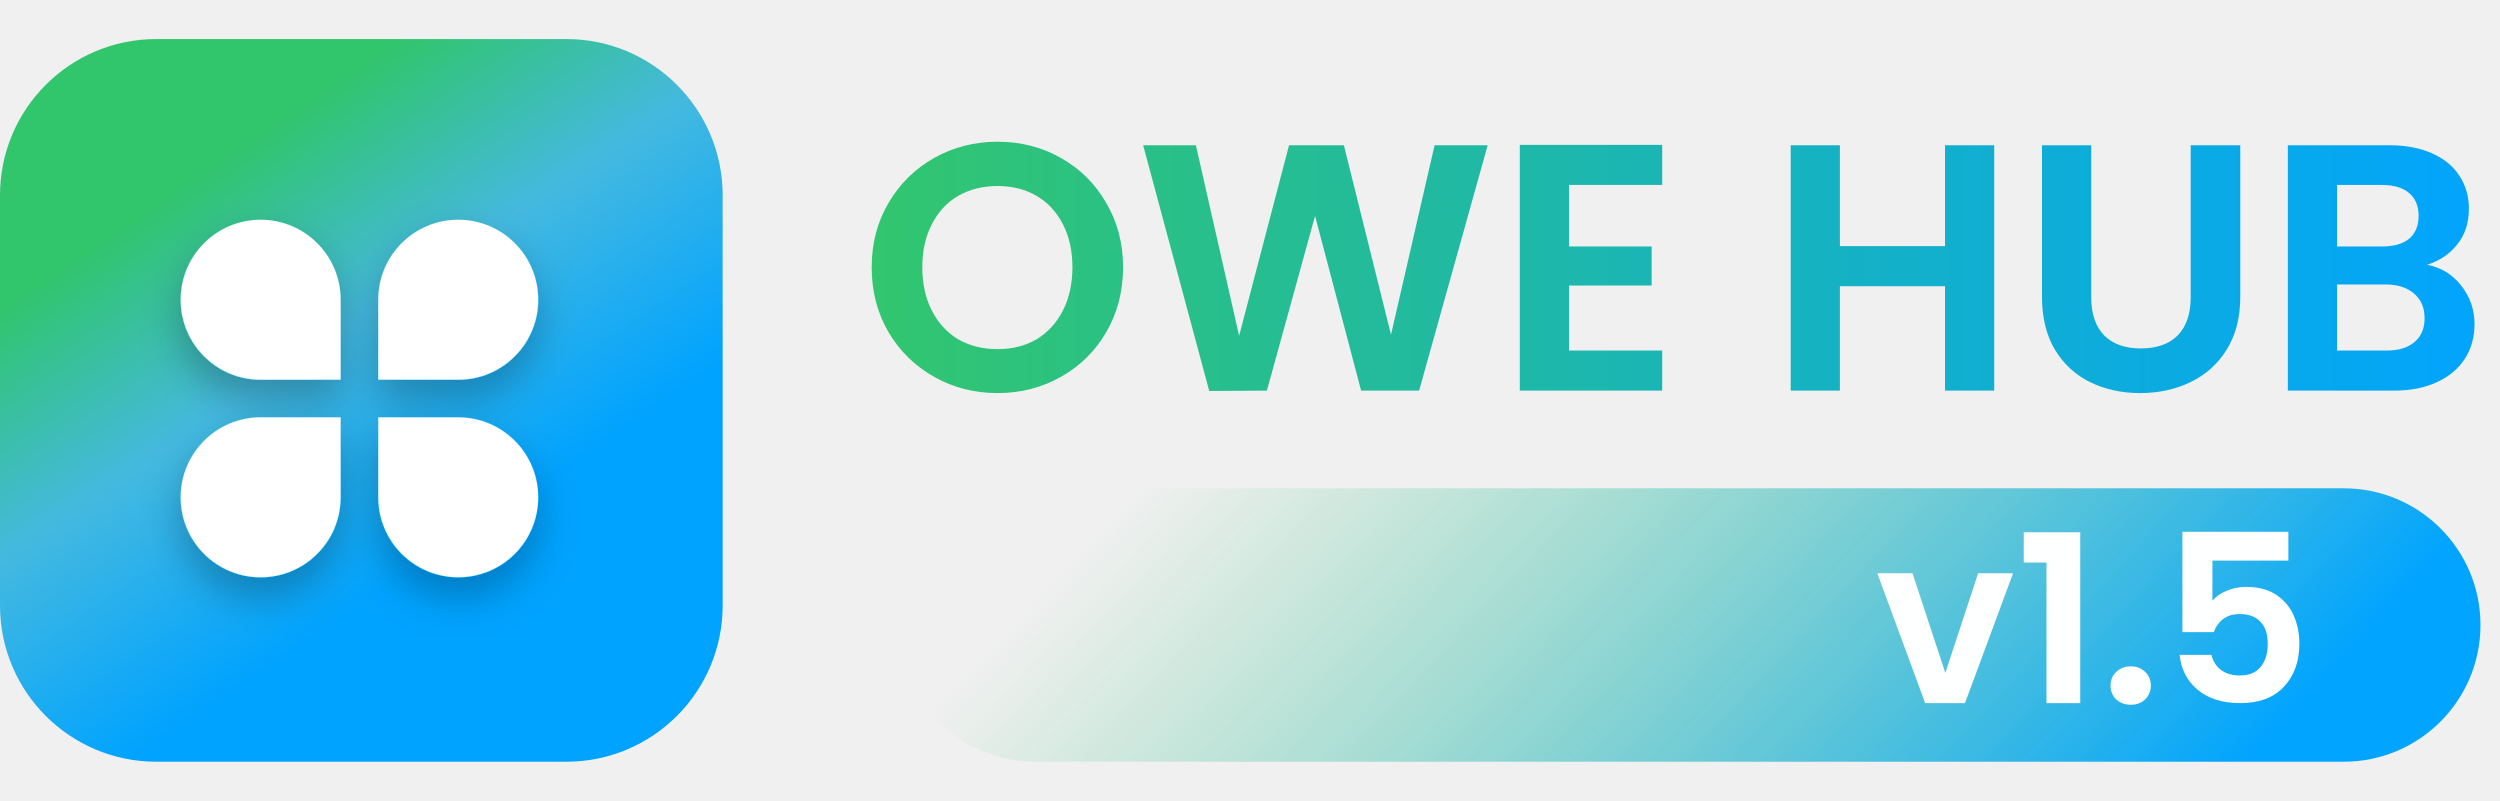
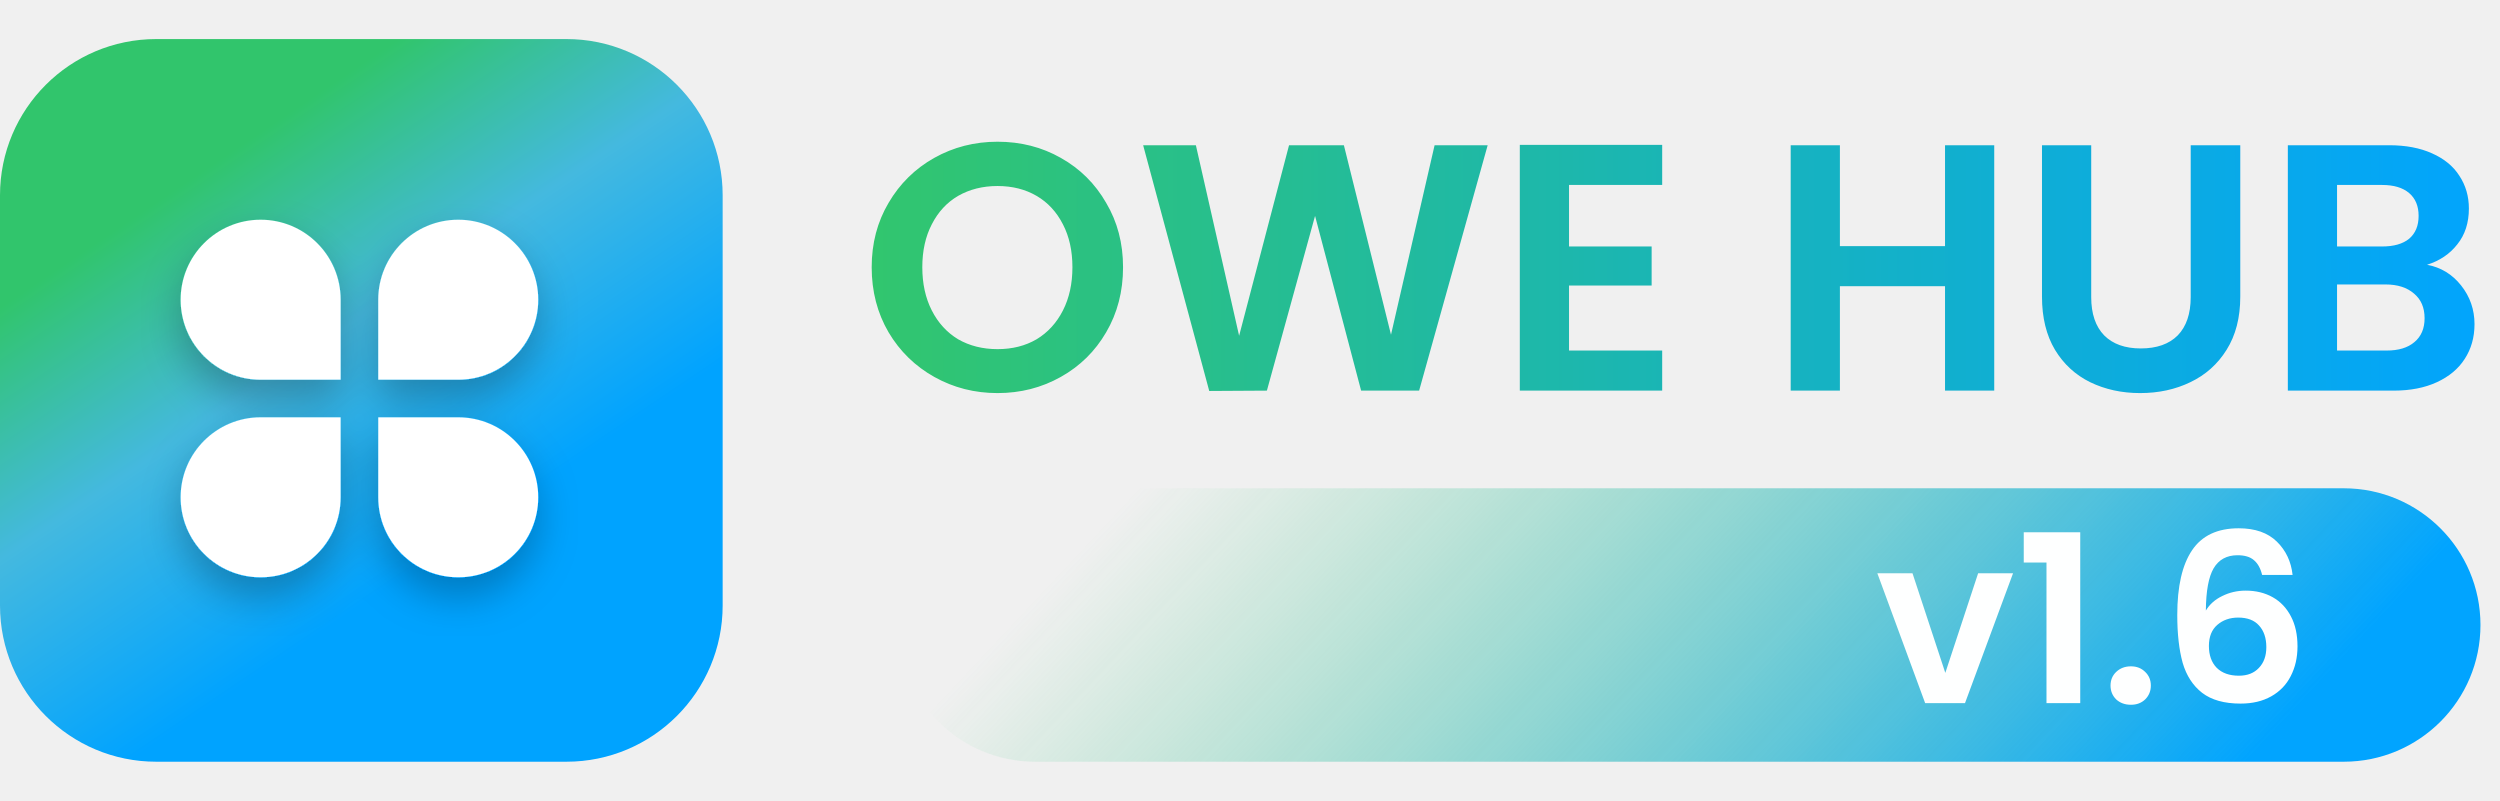
<svg xmlns="http://www.w3.org/2000/svg" width="128" height="41" viewBox="0 0 128 41" fill="none">
  <rect y="2" width="37" height="37" rx="8" fill="url(#paint0_linear_11875_11505)" />
  <g filter="url(#filter0_d_11875_11505)">
    <path d="M13.345 11.25C15.607 11.25 17.44 13.083 17.44 15.345V19.44H13.345C11.083 19.44 9.25 17.607 9.25 15.345C9.25 13.083 11.083 11.25 13.345 11.25ZM13.345 21.367H17.44V25.462C17.44 27.724 15.607 29.557 13.345 29.557C11.083 29.557 9.25 27.724 9.25 25.462C9.25 23.201 11.083 21.367 13.345 21.367ZM23.462 11.25C25.724 11.25 27.557 13.083 27.557 15.345C27.557 17.607 25.724 19.44 23.462 19.44H19.367V15.345C19.367 13.083 21.201 11.25 23.462 11.25ZM19.367 21.367H23.462C25.724 21.367 27.557 23.201 27.557 25.462C27.557 27.724 25.724 29.557 23.462 29.557C21.201 29.557 19.367 27.724 19.367 25.462V21.367Z" fill="white" />
  </g>
  <rect x="46" y="25" width="81" height="14" rx="7" fill="url(#paint1_linear_11875_11505)" />
-   <path d="M99.6 34.452L101.28 29.352H103.068L100.608 36H98.568L96.12 29.352H97.92L99.6 34.452ZM103.616 28.8V27.252H106.508V36H104.78V28.8H103.616ZM109.103 36.084C108.799 36.084 108.547 35.992 108.347 35.808C108.155 35.616 108.059 35.38 108.059 35.1C108.059 34.82 108.155 34.588 108.347 34.404C108.547 34.212 108.799 34.116 109.103 34.116C109.399 34.116 109.643 34.212 109.835 34.404C110.027 34.588 110.123 34.82 110.123 35.1C110.123 35.38 110.027 35.616 109.835 35.808C109.643 35.992 109.399 36.084 109.103 36.084ZM117.164 28.704H113.276V30.756C113.444 30.548 113.684 30.38 113.996 30.252C114.308 30.116 114.64 30.048 114.992 30.048C115.632 30.048 116.156 30.188 116.564 30.468C116.972 30.748 117.268 31.108 117.452 31.548C117.636 31.98 117.728 32.444 117.728 32.94C117.728 33.86 117.464 34.6 116.936 35.16C116.416 35.72 115.672 36 114.704 36C113.792 36 113.064 35.772 112.52 35.316C111.976 34.86 111.668 34.264 111.596 33.528H113.228C113.3 33.848 113.46 34.104 113.708 34.296C113.964 34.488 114.288 34.584 114.68 34.584C115.152 34.584 115.508 34.436 115.748 34.14C115.988 33.844 116.108 33.452 116.108 32.964C116.108 32.468 115.984 32.092 115.736 31.836C115.496 31.572 115.14 31.44 114.668 31.44C114.332 31.44 114.052 31.524 113.828 31.692C113.604 31.86 113.444 32.084 113.348 32.364H111.74V27.228H117.164V28.704Z" fill="#FEFFFF" />
+   <path d="M99.6 34.452L101.28 29.352H103.068L100.608 36H98.568L96.12 29.352H97.92L99.6 34.452ZM103.616 28.8V27.252H106.508V36H104.78V28.8H103.616ZM109.103 36.084C108.799 36.084 108.547 35.992 108.347 35.808C108.155 35.616 108.059 35.38 108.059 35.1C108.059 34.82 108.155 34.588 108.347 34.404C108.547 34.212 108.799 34.116 109.103 34.116C109.399 34.116 109.643 34.212 109.835 34.404C110.027 34.588 110.123 34.82 110.123 35.1C110.123 35.38 110.027 35.616 109.835 35.808C109.643 35.992 109.399 36.084 109.103 36.084ZM115.82 29.436C115.74 29.1 115.6 28.848 115.4 28.68C115.208 28.512 114.928 28.428 114.56 28.428C114.008 28.428 113.6 28.652 113.336 29.1C113.08 29.54 112.948 30.26 112.94 31.26C113.132 30.94 113.412 30.692 113.78 30.516C114.148 30.332 114.548 30.24 114.98 30.24C115.5 30.24 115.96 30.352 116.36 30.576C116.76 30.8 117.072 31.128 117.296 31.56C117.52 31.984 117.632 32.496 117.632 33.096C117.632 33.664 117.516 34.172 117.284 34.62C117.06 35.06 116.728 35.404 116.288 35.652C115.848 35.9 115.324 36.024 114.716 36.024C113.884 36.024 113.228 35.84 112.748 35.472C112.276 35.104 111.944 34.592 111.752 33.936C111.568 33.272 111.476 32.456 111.476 31.488C111.476 30.024 111.728 28.92 112.232 28.176C112.736 27.424 113.532 27.048 114.62 27.048C115.46 27.048 116.112 27.276 116.576 27.732C117.04 28.188 117.308 28.756 117.38 29.436H115.82ZM114.596 31.62C114.172 31.62 113.816 31.744 113.528 31.992C113.24 32.24 113.096 32.6 113.096 33.072C113.096 33.544 113.228 33.916 113.492 34.188C113.764 34.46 114.144 34.596 114.632 34.596C115.064 34.596 115.404 34.464 115.652 34.2C115.908 33.936 116.036 33.58 116.036 33.132C116.036 32.668 115.912 32.3 115.664 32.028C115.424 31.756 115.068 31.62 114.596 31.62Z" fill="#FEFFFF" />
  <path d="M51.074 20.126C49.898 20.126 48.818 19.85 47.834 19.298C46.85 18.746 46.07 17.984 45.494 17.012C44.918 16.028 44.63 14.918 44.63 13.682C44.63 12.458 44.918 11.36 45.494 10.388C46.07 9.404 46.85 8.636 47.834 8.084C48.818 7.532 49.898 7.256 51.074 7.256C52.262 7.256 53.342 7.532 54.314 8.084C55.298 8.636 56.072 9.404 56.636 10.388C57.212 11.36 57.5 12.458 57.5 13.682C57.5 14.918 57.212 16.028 56.636 17.012C56.072 17.984 55.298 18.746 54.314 19.298C53.33 19.85 52.25 20.126 51.074 20.126ZM51.074 17.876C51.83 17.876 52.496 17.708 53.072 17.372C53.648 17.024 54.098 16.532 54.422 15.896C54.746 15.26 54.908 14.522 54.908 13.682C54.908 12.842 54.746 12.11 54.422 11.486C54.098 10.85 53.648 10.364 53.072 10.028C52.496 9.692 51.83 9.524 51.074 9.524C50.318 9.524 49.646 9.692 49.058 10.028C48.482 10.364 48.032 10.85 47.708 11.486C47.384 12.11 47.222 12.842 47.222 13.682C47.222 14.522 47.384 15.26 47.708 15.896C48.032 16.532 48.482 17.024 49.058 17.372C49.646 17.708 50.318 17.876 51.074 17.876ZM76.169 7.436L72.659 20H69.689L67.331 11.054L64.865 20L61.913 20.018L58.529 7.436H61.229L63.443 17.192L65.999 7.436H68.807L71.219 17.138L73.451 7.436H76.169ZM80.334 9.47V12.62H84.564V14.618H80.334V17.948H85.104V20H77.814V7.418H85.104V9.47H80.334ZM102.105 7.436V20H99.585V14.654H94.203V20H91.683V7.436H94.203V12.602H99.585V7.436H102.105ZM107.07 7.436V15.212C107.07 16.064 107.292 16.718 107.736 17.174C108.18 17.618 108.804 17.84 109.608 17.84C110.424 17.84 111.054 17.618 111.498 17.174C111.942 16.718 112.164 16.064 112.164 15.212V7.436H114.702V15.194C114.702 16.262 114.468 17.168 114 17.912C113.544 18.644 112.926 19.196 112.146 19.568C111.378 19.94 110.52 20.126 109.572 20.126C108.636 20.126 107.784 19.94 107.016 19.568C106.26 19.196 105.66 18.644 105.216 17.912C104.772 17.168 104.55 16.262 104.55 15.194V7.436H107.07ZM124.265 13.556C124.973 13.688 125.555 14.042 126.011 14.618C126.467 15.194 126.695 15.854 126.695 16.598C126.695 17.27 126.527 17.864 126.191 18.38C125.867 18.884 125.393 19.28 124.769 19.568C124.145 19.856 123.407 20 122.555 20H117.137V7.436H122.321C123.173 7.436 123.905 7.574 124.517 7.85C125.141 8.126 125.609 8.51 125.921 9.002C126.245 9.494 126.407 10.052 126.407 10.676C126.407 11.408 126.209 12.02 125.813 12.512C125.429 13.004 124.913 13.352 124.265 13.556ZM119.657 12.62H121.961C122.561 12.62 123.023 12.488 123.347 12.224C123.671 11.948 123.833 11.558 123.833 11.054C123.833 10.55 123.671 10.16 123.347 9.884C123.023 9.608 122.561 9.47 121.961 9.47H119.657V12.62ZM122.195 17.948C122.807 17.948 123.281 17.804 123.617 17.516C123.965 17.228 124.139 16.82 124.139 16.292C124.139 15.752 123.959 15.332 123.599 15.032C123.239 14.72 122.753 14.564 122.141 14.564H119.657V17.948H122.195Z" fill="url(#paint2_linear_11875_11505)" />
  <defs>
    <filter id="filter0_d_11875_11505" x="7.25" y="10.25" width="22.309" height="22.309" filterUnits="userSpaceOnUse" color-interpolation-filters="sRGB">
      <feFlood flood-opacity="0" result="BackgroundImageFix" />
      <feColorMatrix in="SourceAlpha" type="matrix" values="0 0 0 0 0 0 0 0 0 0 0 0 0 0 0 0 0 0 127 0" result="hardAlpha" />
      <feOffset dy="1" />
      <feGaussianBlur stdDeviation="1" />
      <feComposite in2="hardAlpha" operator="out" />
      <feColorMatrix type="matrix" values="0 0 0 0 0 0 0 0 0 0 0 0 0 0 0 0 0 0 0.25 0" />
      <feBlend mode="normal" in2="BackgroundImageFix" result="effect1_dropShadow_11875_11505" />
      <feBlend mode="normal" in="SourceGraphic" in2="effect1_dropShadow_11875_11505" result="shape" />
    </filter>
    <linearGradient id="paint0_linear_11875_11505" x1="6.039" y1="2" x2="30.961" y2="39" gradientUnits="userSpaceOnUse">
      <stop offset="0.18" stop-color="#31C56C" />
      <stop offset="0.42" stop-color="#44B9DF" />
      <stop offset="0.695" stop-color="#00A3FF" />
    </linearGradient>
    <linearGradient id="paint1_linear_11875_11505" x1="50.585" y1="33.167" x2="87.83" y2="68.052" gradientUnits="userSpaceOnUse">
      <stop stop-color="#32C66D" stop-opacity="0" />
      <stop offset="1" stop-color="#01A4FF" />
    </linearGradient>
    <linearGradient id="paint2_linear_11875_11505" x1="44" y1="13.5" x2="128" y2="13.5" gradientUnits="userSpaceOnUse">
      <stop stop-color="#32C66D" />
      <stop offset="1" stop-color="#01A4FF" />
    </linearGradient>
  </defs>
</svg>
